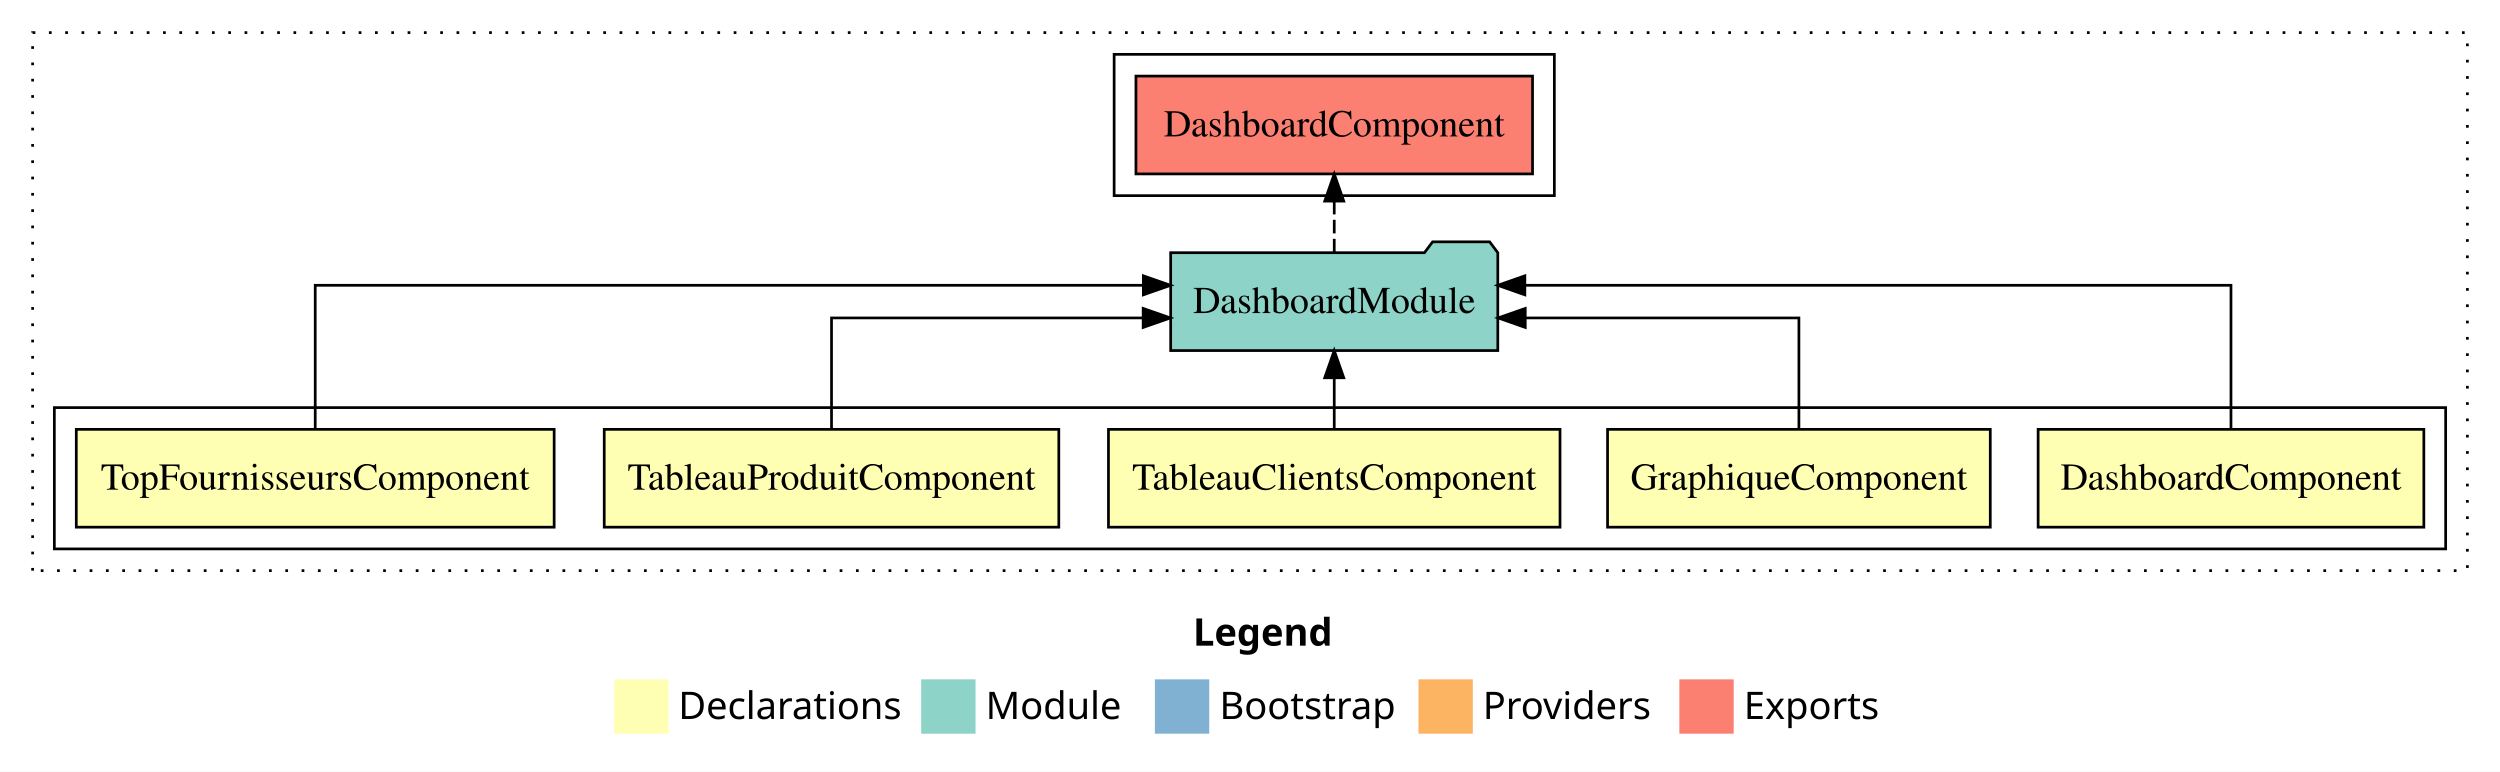
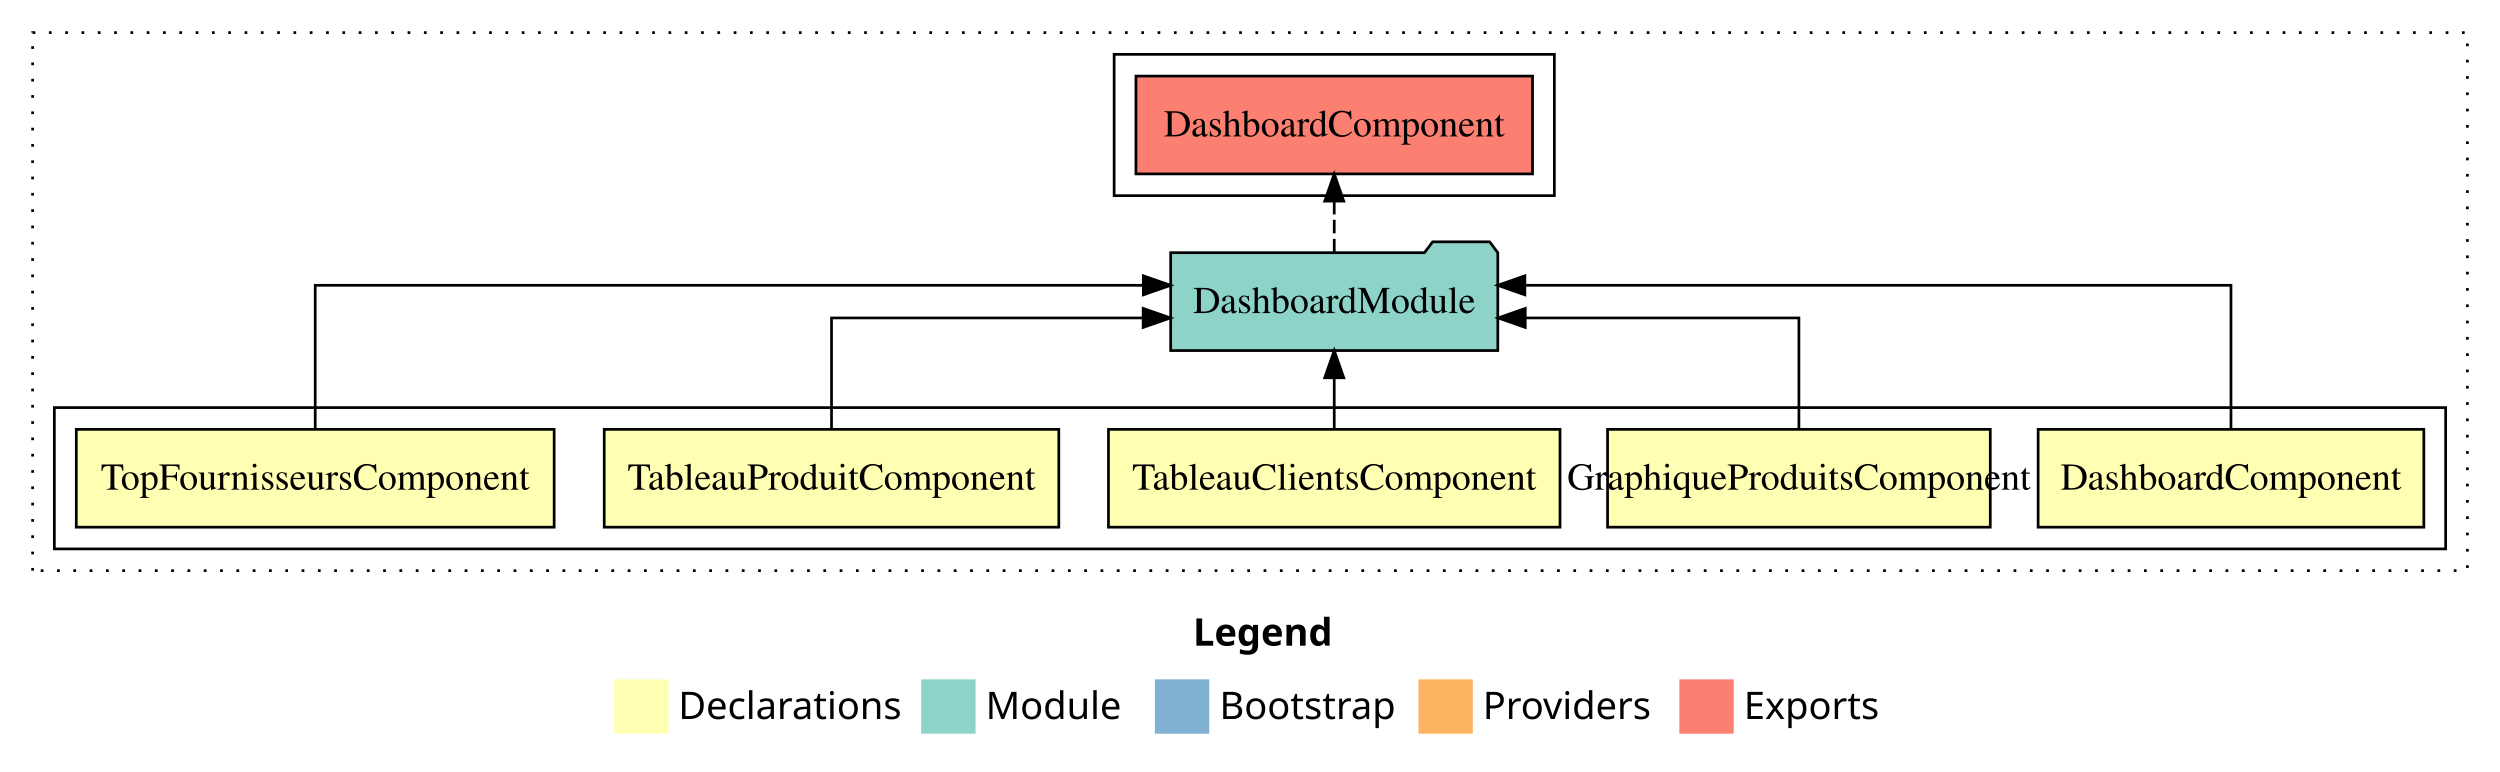
<svg xmlns="http://www.w3.org/2000/svg" width="920pt" height="284pt" viewBox="0.00 0.00 920.00 284.00">
  <g id="graph0" class="graph" transform="scale(1 1) rotate(0) translate(4 280)">
    <polygon fill="#ffffff" stroke="transparent" points="-4,4 -4,-280 916,-280 916,4 -4,4" />
    <text text-anchor="start" x="435.009" y="-42.4" font-family="sans-serif" font-weight="bold" font-size="14.00" fill="#000000">Legend</text>
    <polygon fill="#ffffb3" stroke="transparent" points="222,-10 222,-30 242,-30 242,-10 222,-10" />
    <text text-anchor="start" x="245.629" y="-15.4" font-family="sans-serif" font-size="14.00" fill="#000000">  Declarations</text>
    <polygon fill="#8dd3c7" stroke="transparent" points="335,-10 335,-30 355,-30 355,-10 335,-10" />
    <text text-anchor="start" x="358.725" y="-15.4" font-family="sans-serif" font-size="14.00" fill="#000000">  Module</text>
    <polygon fill="#80b1d3" stroke="transparent" points="421,-10 421,-30 441,-30 441,-10 421,-10" />
    <text text-anchor="start" x="444.781" y="-15.4" font-family="sans-serif" font-size="14.00" fill="#000000">  Bootstrap</text>
    <polygon fill="#fdb462" stroke="transparent" points="518,-10 518,-30 538,-30 538,-10 518,-10" />
    <text text-anchor="start" x="541.673" y="-15.4" font-family="sans-serif" font-size="14.00" fill="#000000">  Providers</text>
    <polygon fill="#fb8072" stroke="transparent" points="614,-10 614,-30 634,-30 634,-10 614,-10" />
    <text text-anchor="start" x="637.726" y="-15.4" font-family="sans-serif" font-size="14.00" fill="#000000">  Exports</text>
    <g id="clust1" class="cluster">
      <polygon fill="none" stroke="#000000" stroke-dasharray="1,5" points="8,-70 8,-268 904,-268 904,-70 8,-70" />
    </g>
    <g id="clust2" class="cluster">
      <polygon fill="none" stroke="#000000" points="16,-78 16,-130 896,-130 896,-78 16,-78" />
    </g>
    <g id="clust9" class="cluster">
      <polygon fill="none" stroke="#000000" points="406,-208 406,-260 568,-260 568,-208 406,-208" />
    </g>
    <g id="node1" class="node">
      <polygon fill="#ffffb3" stroke="#000000" points="887.973,-122 746.027,-122 746.027,-86 887.973,-86 887.973,-122" />
      <text text-anchor="middle" x="817" y="-99.8" font-family="Times,serif" font-size="14.00" fill="#000000">DashboardComponent</text>
    </g>
    <g id="node6" class="node">
      <polygon fill="#8dd3c7" stroke="#000000" points="547.191,-187 544.191,-191 523.191,-191 520.191,-187 426.809,-187 426.809,-151 547.191,-151 547.191,-187" />
      <text text-anchor="middle" x="487" y="-164.8" font-family="Times,serif" font-size="14.00" fill="#000000">DashboardModule</text>
    </g>
    <g id="edge1" class="edge">
      <path fill="none" stroke="#000000" d="M817,-122.284C817,-143.321 817,-175 817,-175 817,-175 557.143,-175 557.143,-175" />
      <polygon fill="#000000" stroke="#000000" points="557.143,-171.5 547.143,-175 557.143,-178.5 557.143,-171.5" />
    </g>
    <g id="node2" class="node">
      <polygon fill="#ffffb3" stroke="#000000" points="728.42,-122 587.58,-122 587.58,-86 728.42,-86 728.42,-122" />
-       <text text-anchor="middle" x="658" y="-99.8" font-family="Times,serif" font-size="14.00" fill="#000000">GraphiqueComponent</text>
+       <text text-anchor="middle" x="658" y="-99.8" font-family="Times,serif" font-size="14.00" fill="#000000">GraphiqueProduitsComponent</text>
    </g>
    <g id="edge2" class="edge">
      <path fill="none" stroke="#000000" d="M658,-122.022C658,-139.373 658,-163 658,-163 658,-163 557.288,-163 557.288,-163" />
      <polygon fill="#000000" stroke="#000000" points="557.288,-159.5 547.288,-163 557.288,-166.5 557.288,-159.5" />
    </g>
    <g id="node3" class="node">
      <polygon fill="#ffffb3" stroke="#000000" points="570.087,-122 403.913,-122 403.913,-86 570.087,-86 570.087,-122" />
      <text text-anchor="middle" x="487" y="-99.8" font-family="Times,serif" font-size="14.00" fill="#000000">TableauClientsComponent</text>
    </g>
    <g id="edge3" class="edge">
      <path fill="none" stroke="#000000" d="M487,-122.106C487,-122.106 487,-140.991 487,-140.991" />
      <polygon fill="#000000" stroke="#000000" points="483.5,-140.991 487,-150.991 490.5,-140.991 483.5,-140.991" />
    </g>
    <g id="node4" class="node">
      <polygon fill="#ffffb3" stroke="#000000" points="385.644,-122 218.356,-122 218.356,-86 385.644,-86 385.644,-122" />
      <text text-anchor="middle" x="302" y="-99.8" font-family="Times,serif" font-size="14.00" fill="#000000">TableauProduitComponent</text>
    </g>
    <g id="edge4" class="edge">
      <path fill="none" stroke="#000000" d="M302,-122.022C302,-139.373 302,-163 302,-163 302,-163 416.68,-163 416.68,-163" />
      <polygon fill="#000000" stroke="#000000" points="416.68,-166.5 426.68,-163 416.68,-159.5 416.68,-166.5" />
    </g>
    <g id="node5" class="node">
      <polygon fill="#ffffb3" stroke="#000000" points="199.928,-122 24.072,-122 24.072,-86 199.928,-86 199.928,-122" />
      <text text-anchor="middle" x="112" y="-99.8" font-family="Times,serif" font-size="14.00" fill="#000000">TopFournisseursComponent</text>
    </g>
    <g id="edge5" class="edge">
      <path fill="none" stroke="#000000" d="M112,-122.284C112,-143.321 112,-175 112,-175 112,-175 416.75,-175 416.75,-175" />
      <polygon fill="#000000" stroke="#000000" points="416.75,-178.5 426.75,-175 416.75,-171.5 416.75,-178.5" />
    </g>
    <g id="node7" class="node">
      <polygon fill="#fb8072" stroke="#000000" points="559.974,-252 414.026,-252 414.026,-216 559.974,-216 559.974,-252" />
      <text text-anchor="middle" x="487" y="-229.8" font-family="Times,serif" font-size="14.00" fill="#000000">DashboardComponent </text>
    </g>
    <g id="edge6" class="edge">
      <path fill="none" stroke="#000000" stroke-dasharray="5,2" d="M487,-187.106C487,-187.106 487,-205.991 487,-205.991" />
      <polygon fill="#000000" stroke="#000000" points="483.5,-205.991 487,-215.991 490.5,-205.991 483.5,-205.991" />
    </g>
  </g>
</svg>
